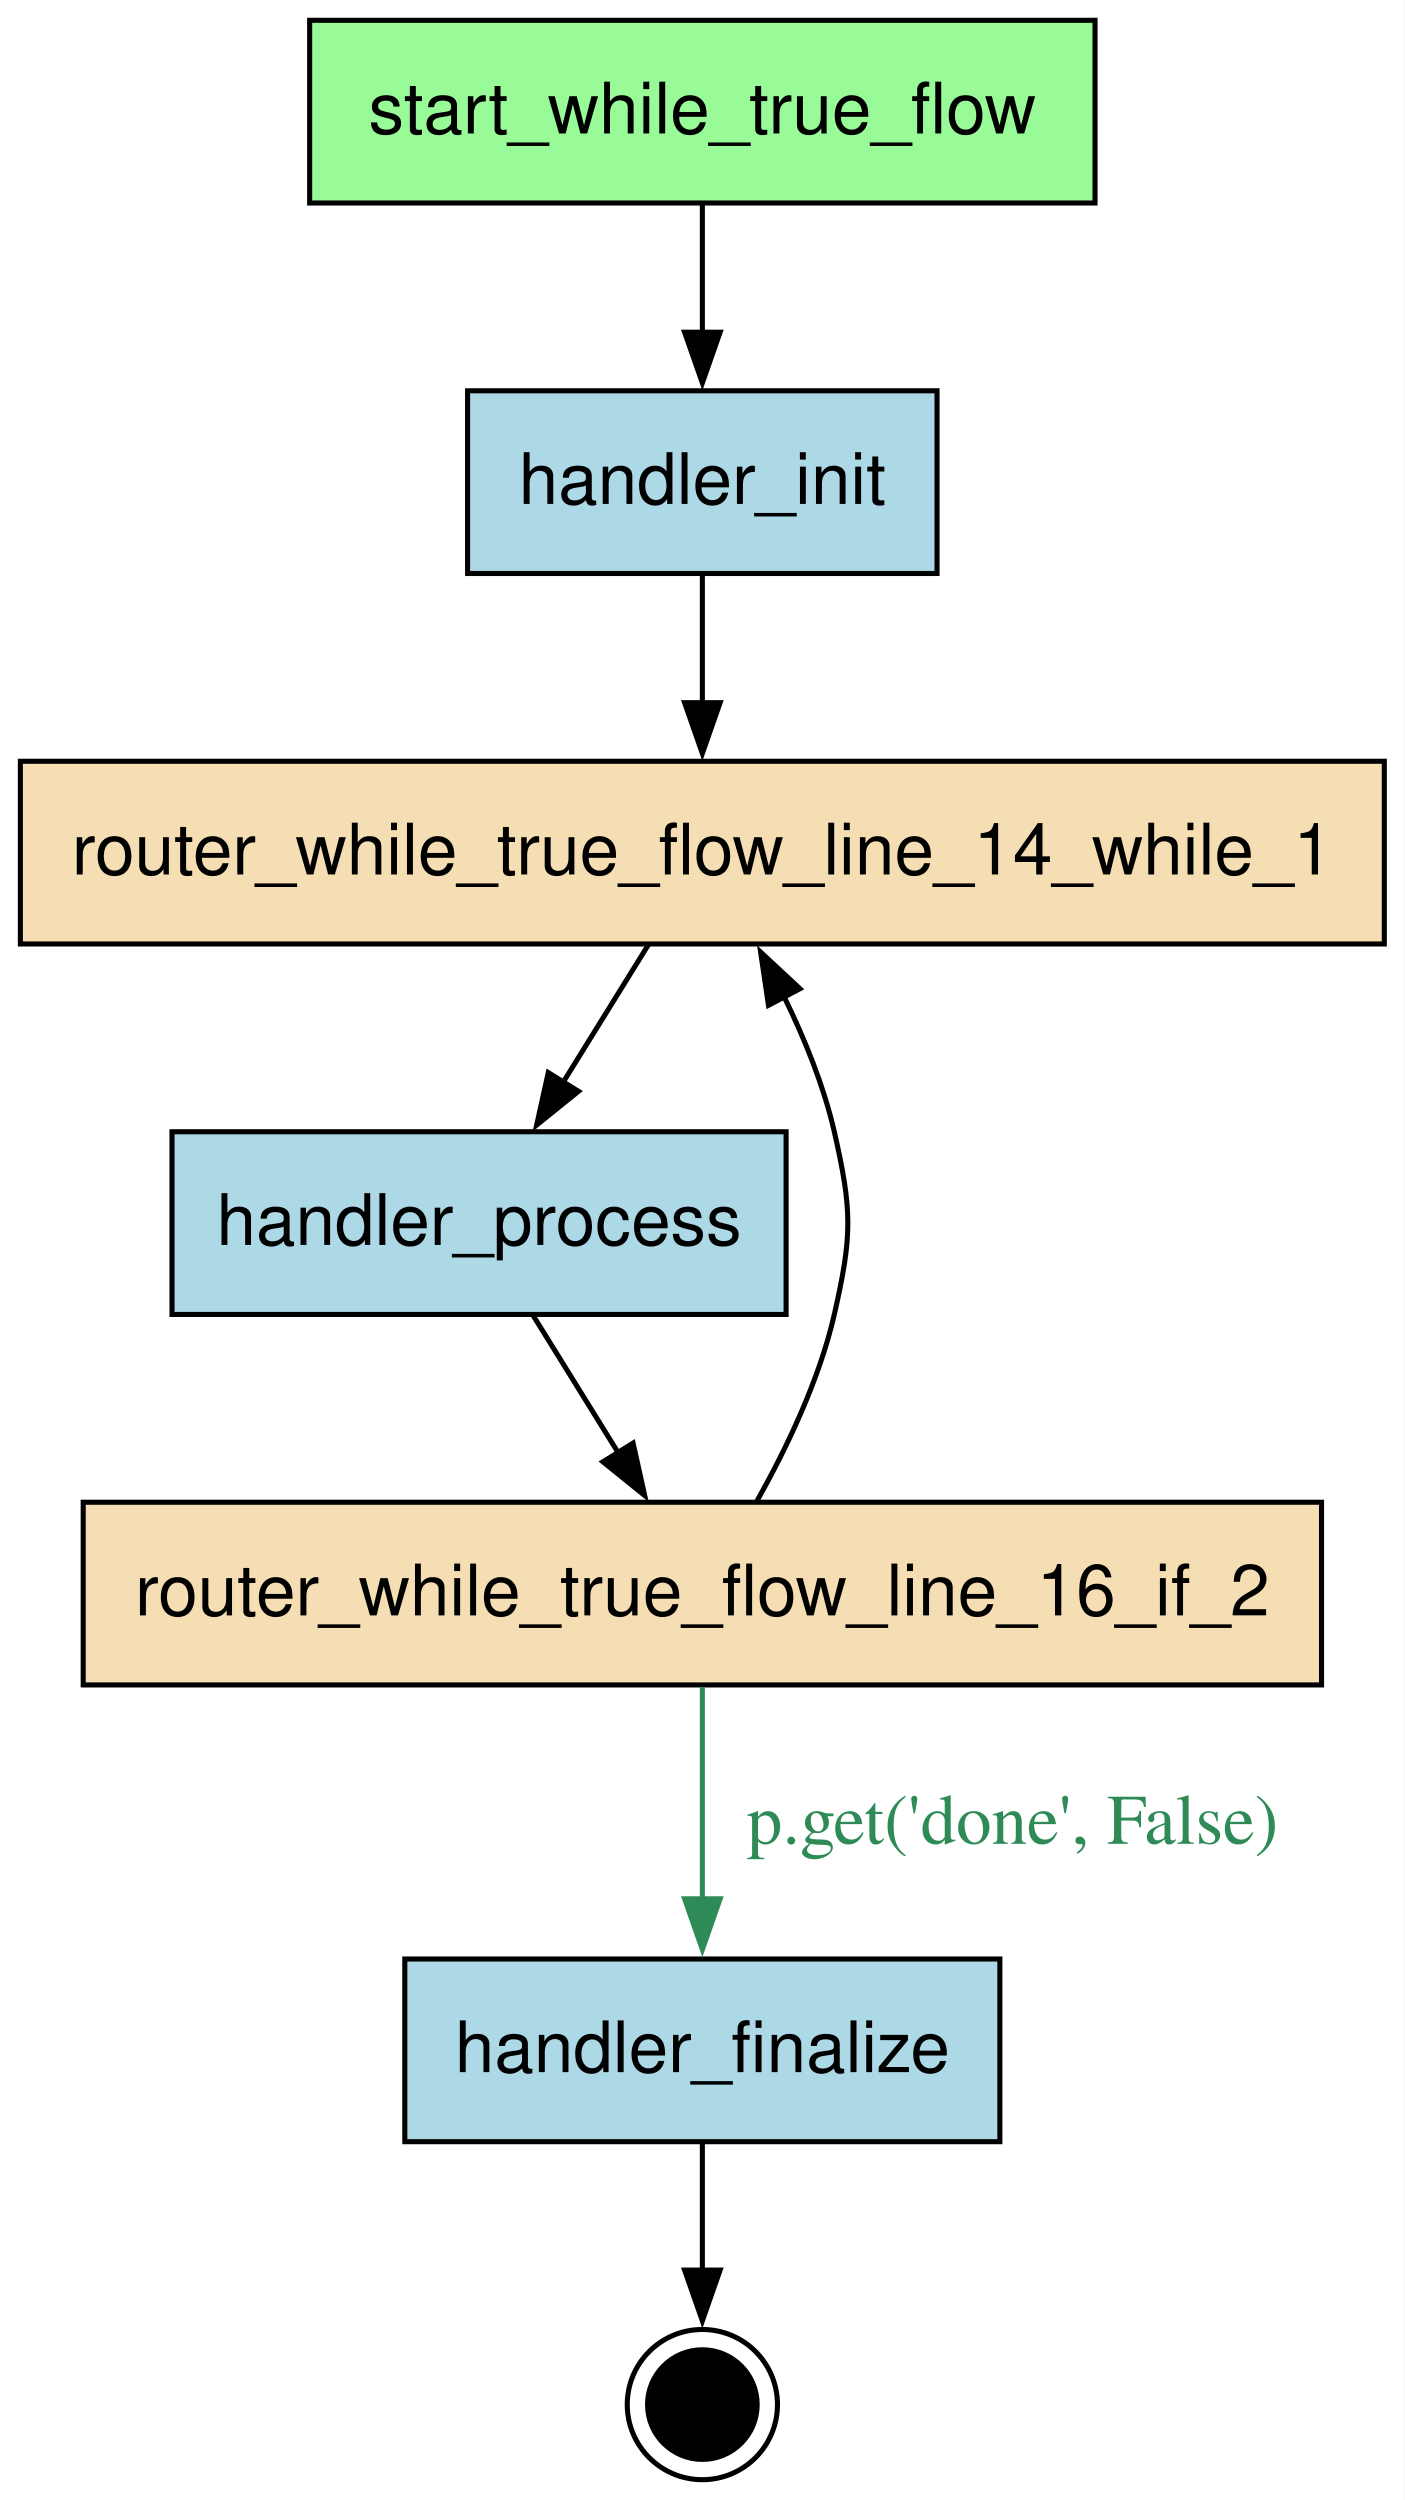
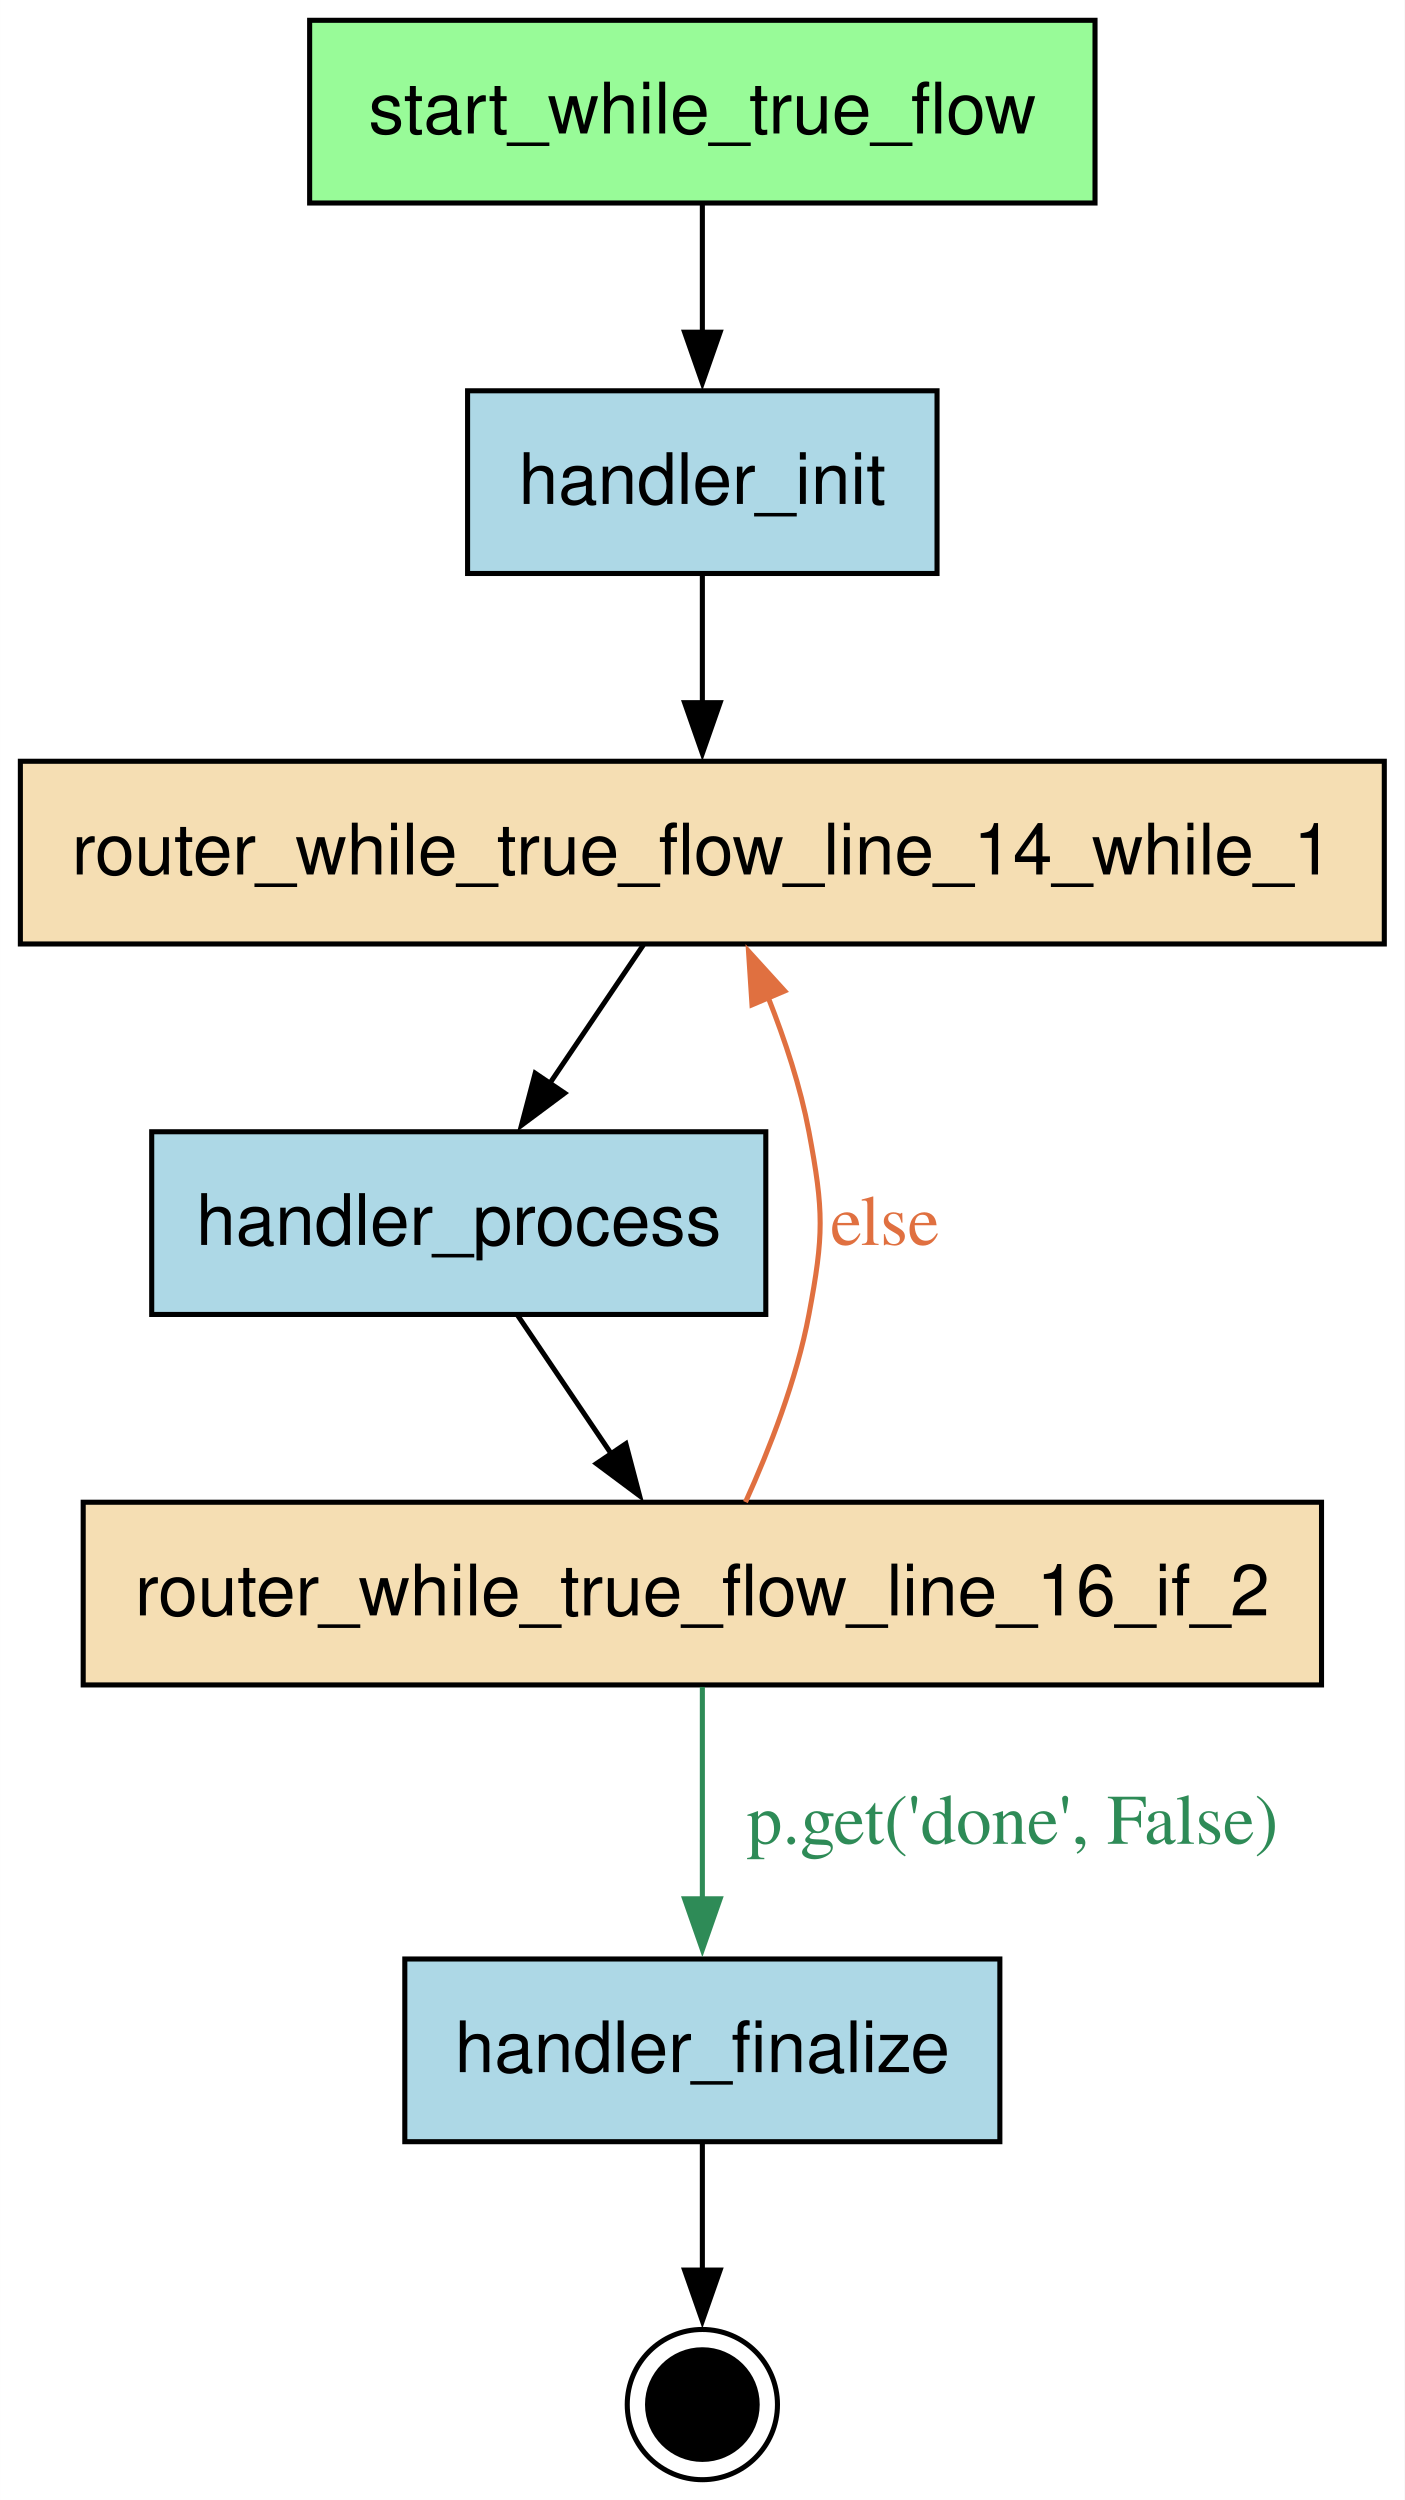
<svg xmlns="http://www.w3.org/2000/svg" width="277pt" height="493pt" viewBox="0.00 0.00 276.75 492.60">
  <g id="graph0" class="graph" transform="scale(1 1) rotate(0) translate(4 488.6)">
    <polygon fill="white" stroke="none" points="-4,4 -4,-488.6 272.75,-488.6 272.75,4 -4,4" />
    <g id="node1" class="node">
      <polygon fill="palegreen" stroke="black" points="211.75,-484.6 57,-484.6 57,-448.6 211.75,-448.6 211.75,-484.6" />
      <text text-anchor="middle" x="134.38" y="-462.3" font-family="Helvetica,sans-Serif" font-size="14.00">start_while_true_flow</text>
    </g>
    <g id="node3" class="node">
      <polygon fill="lightblue" stroke="black" points="180.62,-411.6 88.12,-411.6 88.12,-375.6 180.62,-375.6 180.62,-411.6" />
      <text text-anchor="middle" x="134.38" y="-389.3" font-family="Helvetica,sans-Serif" font-size="14.00">handler_init</text>
    </g>
    <g id="edge1" class="edge">
      <path fill="none" stroke="black" d="M134.38,-448.41C134.38,-440.83 134.38,-431.7 134.38,-423.14" />
      <polygon fill="black" stroke="black" points="137.88,-423.14 134.38,-413.14 130.88,-423.14 137.88,-423.14" />
    </g>
    <g id="node2" class="node">
      <polygon fill="lightblue" stroke="black" points="193,-102.6 75.75,-102.6 75.75,-66.6 193,-66.6 193,-102.6" />
      <text text-anchor="middle" x="134.38" y="-80.3" font-family="Helvetica,sans-Serif" font-size="14.00">handler_finalize</text>
    </g>
    <g id="node7" class="node">
      <ellipse fill="black" stroke="black" cx="134.38" cy="-14.8" rx="10.8" ry="10.8" />
      <ellipse fill="none" stroke="black" cx="134.38" cy="-14.8" rx="14.8" ry="14.8" />
    </g>
    <g id="edge7" class="edge">
      <path fill="none" stroke="black" d="M134.38,-66.14C134.38,-58.55 134.38,-49.5 134.38,-41.19" />
      <polygon fill="black" stroke="black" points="137.88,-41.3 134.38,-31.3 130.88,-41.3 137.88,-41.3" />
    </g>
    <g id="node5" class="node">
      <polygon fill="wheat" stroke="black" points="268.75,-338.6 0,-338.6 0,-302.6 268.75,-302.6 268.75,-338.6" />
      <text text-anchor="middle" x="134.38" y="-316.3" font-family="Helvetica,sans-Serif" font-size="14.00">router_while_true_flow_line_14_while_1</text>
    </g>
    <g id="edge2" class="edge">
      <path fill="none" stroke="black" d="M134.38,-375.41C134.38,-367.83 134.38,-358.7 134.38,-350.14" />
      <polygon fill="black" stroke="black" points="137.88,-350.14 134.38,-340.14 130.88,-350.14 137.88,-350.14" />
    </g>
    <g id="node4" class="node">
-       <polygon fill="lightblue" stroke="black" points="150.88,-265.6 29.88,-265.6 29.88,-229.6 150.88,-229.6 150.88,-265.6" />
-       <text text-anchor="middle" x="90.38" y="-243.3" font-family="Helvetica,sans-Serif" font-size="14.00">handler_process</text>
+       <polygon fill="lightblue" stroke="black" points="146.88,-265.6 25.88,-265.6 25.88,-229.6 146.88,-229.6 146.88,-265.6" />
+       <text text-anchor="middle" x="86.38" y="-243.3" font-family="Helvetica,sans-Serif" font-size="14.00">handler_process</text>
    </g>
    <g id="node6" class="node">
      <polygon fill="wheat" stroke="black" points="256.38,-192.6 12.38,-192.6 12.38,-156.6 256.38,-156.6 256.38,-192.6" />
      <text text-anchor="middle" x="134.38" y="-170.3" font-family="Helvetica,sans-Serif" font-size="14.00">router_while_true_flow_line_16_if_2</text>
    </g>
    <g id="edge5" class="edge">
-       <path fill="none" stroke="black" d="M101.03,-229.41C106.05,-221.3 112.17,-211.44 117.78,-202.38" />
-       <polygon fill="black" stroke="black" points="120.73,-204.26 123.02,-193.92 114.78,-200.57 120.73,-204.26" />
+       <path fill="none" stroke="black" d="M97.99,-229.41C103.54,-221.22 110.29,-211.22 116.47,-202.08" />
+       <polygon fill="black" stroke="black" points="119.31,-204.13 122.01,-193.88 113.51,-200.21 119.31,-204.13" />
    </g>
    <g id="edge4" class="edge">
-       <path fill="none" stroke="black" d="M123.72,-302.41C118.7,-294.3 112.58,-284.44 106.97,-275.38" />
-       <polygon fill="black" stroke="black" points="109.97,-273.57 101.73,-266.92 104.02,-277.26 109.97,-273.57" />
+       <path fill="none" stroke="black" d="M122.76,-302.41C117.21,-294.22 110.46,-284.22 104.28,-275.08" />
+       <polygon fill="black" stroke="black" points="107.24,-273.21 98.74,-266.88 101.44,-277.13 107.24,-273.21" />
    </g>
    <g id="edge3" class="edge">
      <path fill="none" stroke="#2e8b57" d="M134.38,-156.21C134.38,-144.28 134.38,-128.17 134.38,-114.34" />
      <polygon fill="#2e8b57" stroke="#2e8b57" points="137.88,-114.46 134.38,-104.46 130.88,-114.46 137.88,-114.46" />
      <text text-anchor="middle" x="195.5" y="-125.3" font-family="Times,serif" font-size="14.00" fill="#2e8b57">p.get('done', False)</text>
    </g>
    <g id="edge6" class="edge">
-       <path fill="none" stroke="black" d="M145.15,-192.86C150.91,-203.12 157.41,-216.62 160.38,-229.6 163.93,-245.2 163.93,-250 160.38,-265.6 158.31,-274.63 154.54,-283.91 150.5,-292.17" />
-       <polygon fill="black" stroke="black" points="147.41,-290.52 145.86,-301 153.61,-293.78 147.41,-290.52" />
+       <path fill="none" stroke="#e07040" d="M142.88,-192.63C147.59,-203.02 152.96,-216.75 155.38,-229.6 158.33,-245.33 158.33,-249.87 155.38,-265.6 153.72,-274.44 150.66,-283.68 147.38,-291.98" />
+       <polygon fill="#e07040" stroke="#e07040" points="144.16,-290.61 143.47,-301.18 150.6,-293.34 144.16,-290.61" />
+       <text text-anchor="middle" x="170.34" y="-243.3" font-family="Times,serif" font-size="14.00" fill="#e07040">else</text>
    </g>
  </g>
</svg>
